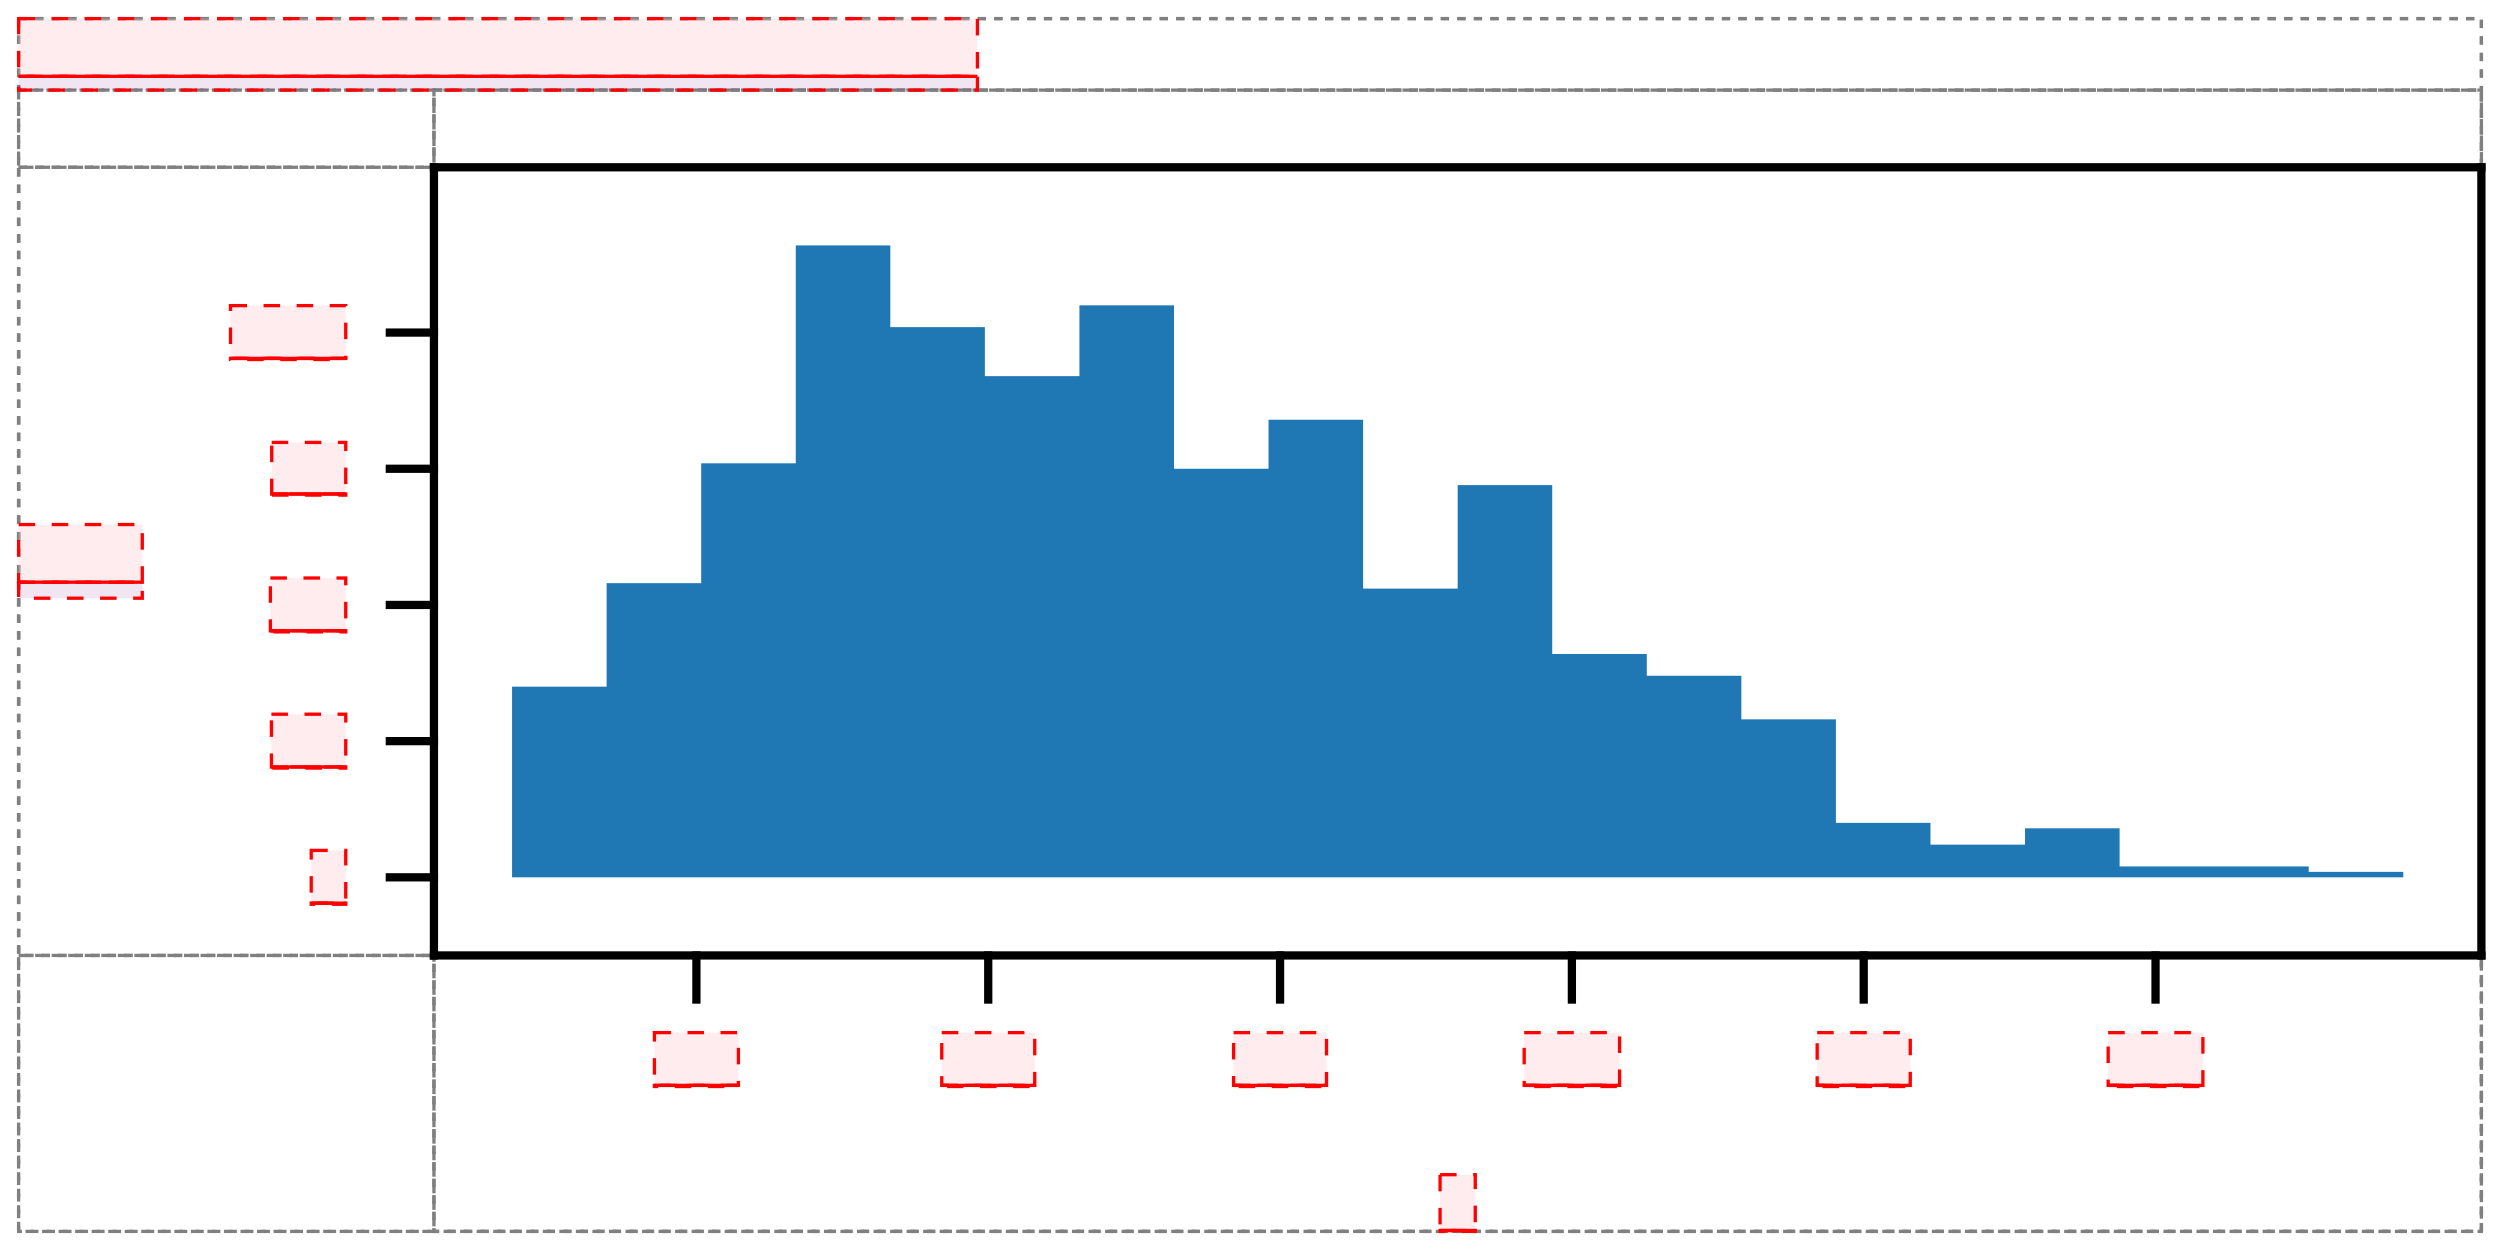
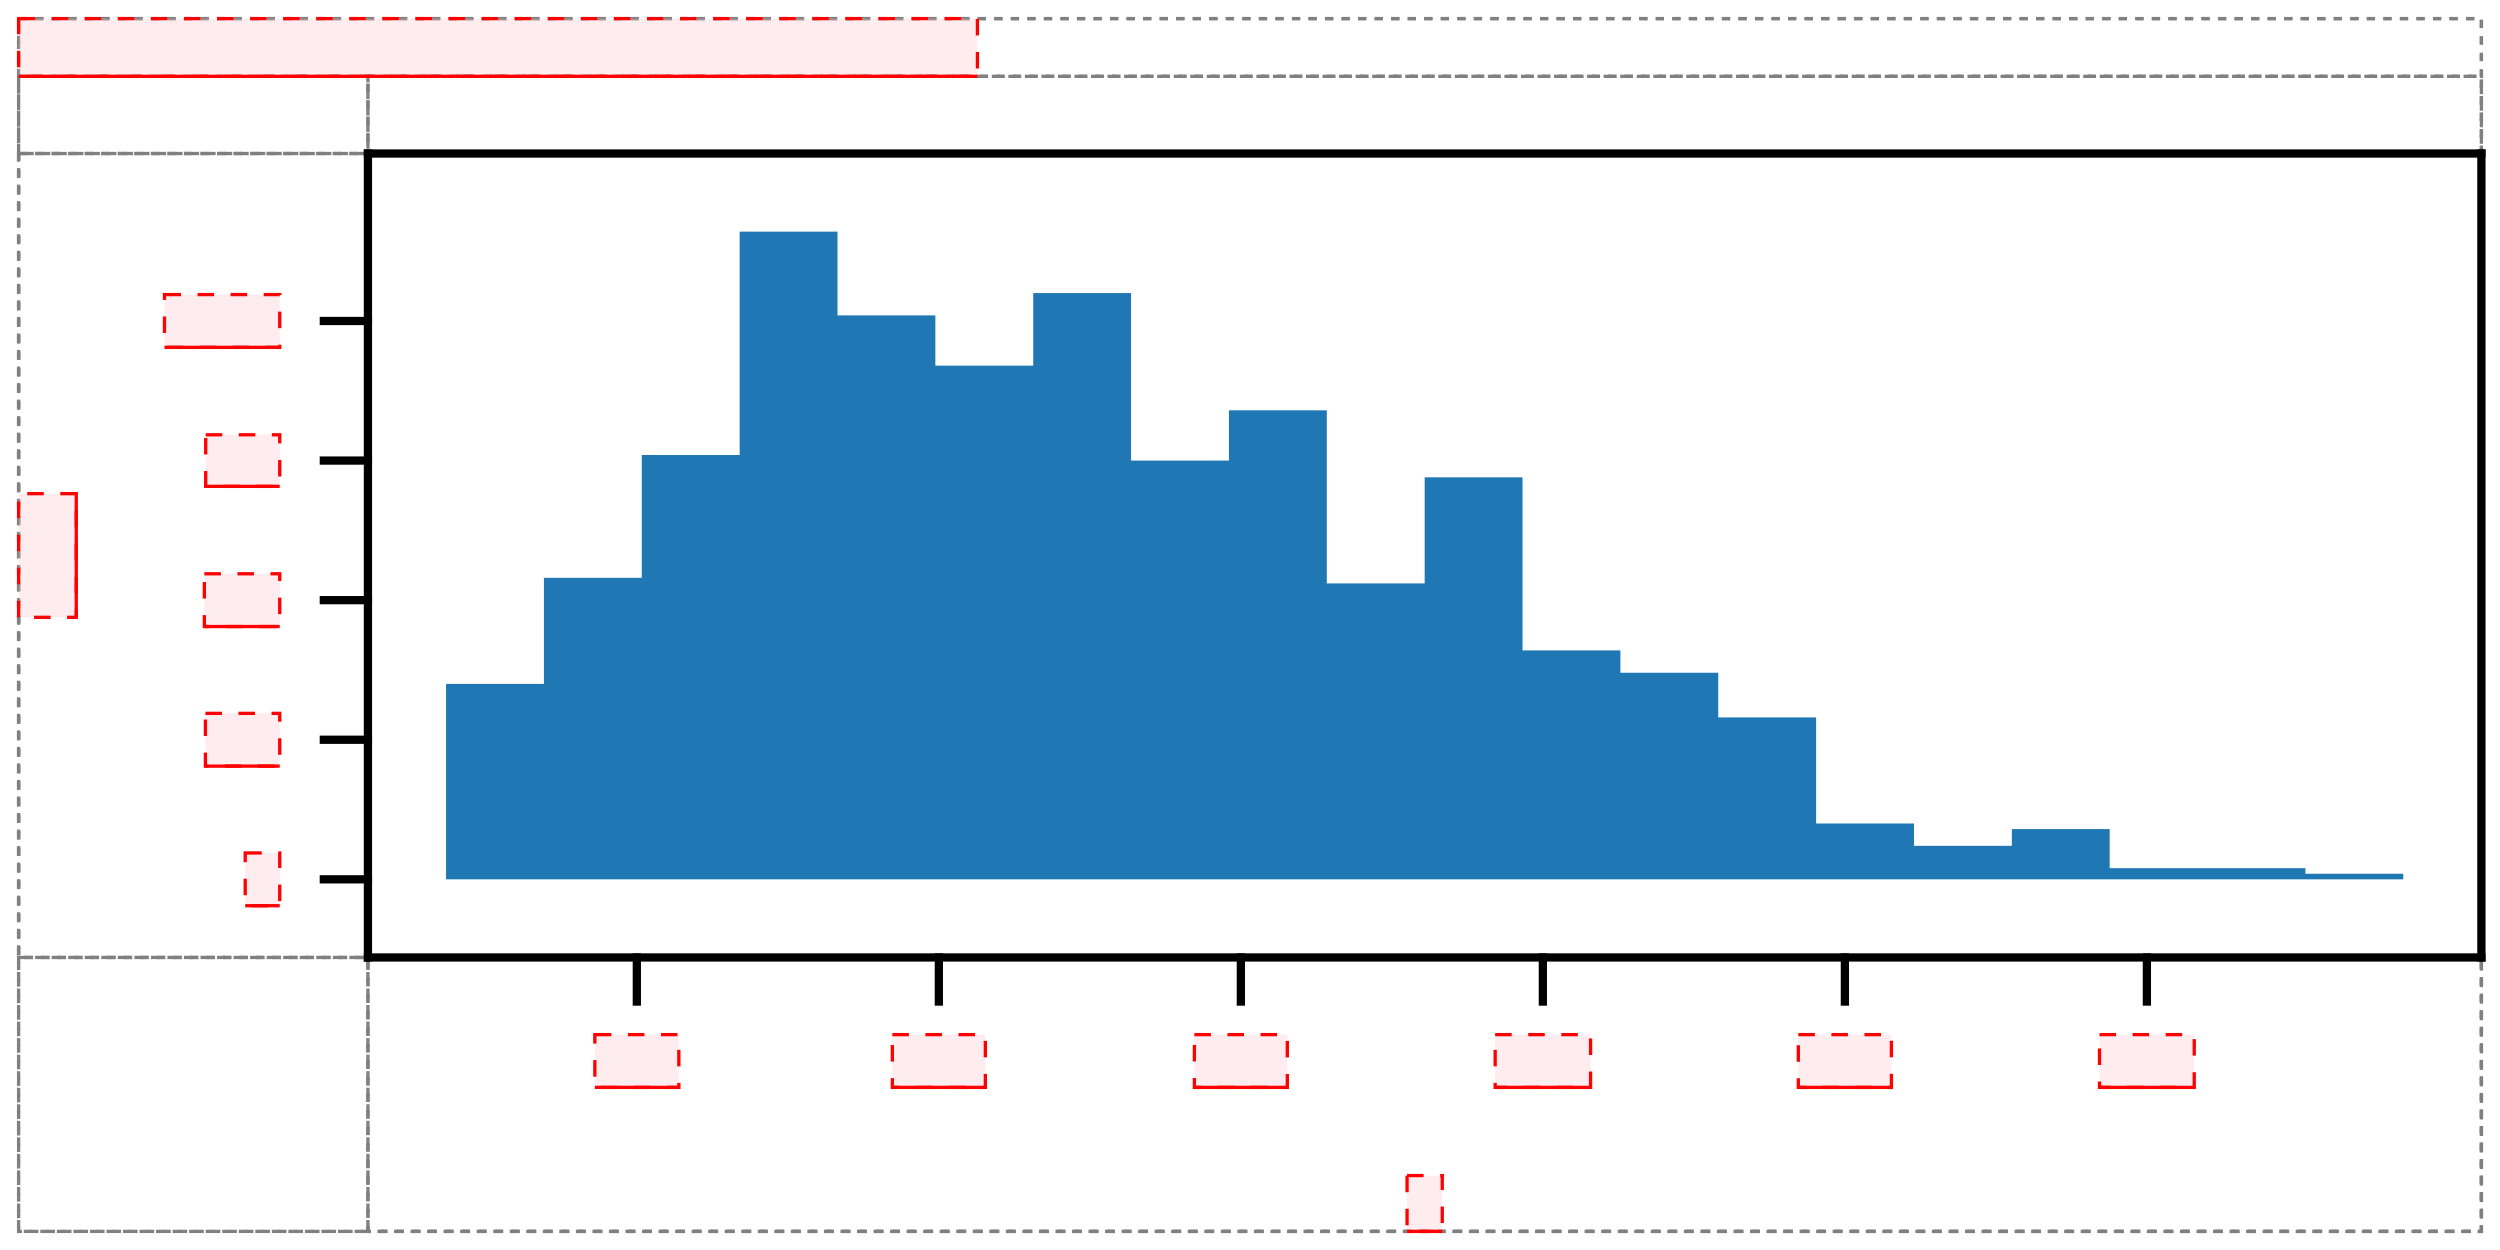
<svg xmlns="http://www.w3.org/2000/svg" width="226.77pt" height="113.385pt" viewBox="0 0 302.36 151.18">
  <rect id="0" x="2.25" y="2.25" width="297.86" height="146.68" stroke="rgba(128, 128, 128, 0.996)" fill="rgba(255, 255, 255, 0.0)" stroke-width="0.4" stroke-dasharray="1 1" />
-   <rect id="1" x="2.25" y="2.25" width="297.86" height="8.649" stroke="rgba(128, 128, 128, 0.996)" fill="rgba(255, 255, 255, 0.0)" stroke-width="0.4" stroke-dasharray="1 1" />
-   <rect id="2" x="52.482" y="20.232" width="247.628" height="95.324" stroke="rgba(128, 128, 128, 0.996)" fill="rgba(255, 255, 255, 0.0)" stroke-width="0.4" stroke-dasharray="1 1" />
-   <rect id="3" x="52.482" y="10.899" width="247.628" height="9.333" stroke="rgba(128, 128, 128, 0.996)" fill="rgba(255, 255, 255, 0.0)" stroke-width="0.4" stroke-dasharray="1 1" />
-   <rect id="4" x="300.11" y="10.899" width="0" height="9.333" stroke="rgba(128, 128, 128, 0.996)" fill="rgba(255, 255, 255, 0.0)" stroke-width="0.4" stroke-dasharray="1 1" />
-   <rect id="5" x="300.11" y="20.232" width="0" height="95.324" stroke="rgba(128, 128, 128, 0.996)" fill="rgba(255, 255, 255, 0.0)" stroke-width="0.4" stroke-dasharray="1 1" />
-   <rect id="6" x="300.11" y="115.556" width="0" height="33.374" stroke="rgba(128, 128, 128, 0.996)" fill="rgba(255, 255, 255, 0.0)" stroke-width="0.4" stroke-dasharray="1 1" />
-   <rect id="7" x="52.482" y="115.556" width="247.628" height="33.374" stroke="rgba(128, 128, 128, 0.996)" fill="rgba(255, 255, 255, 0.0)" stroke-width="0.4" stroke-dasharray="1 1" />
-   <rect id="8" x="2.25" y="115.556" width="50.232" height="33.374" stroke="rgba(128, 128, 128, 0.996)" fill="rgba(255, 255, 255, 0.0)" stroke-width="0.4" stroke-dasharray="1 1" />
-   <rect id="9" x="2.25" y="20.232" width="50.232" height="95.324" stroke="rgba(128, 128, 128, 0.996)" fill="rgba(255, 255, 255, 0.0)" stroke-width="0.4" stroke-dasharray="1 1" />
-   <rect id="10" x="2.25" y="10.899" width="50.232" height="9.333" stroke="rgba(128, 128, 128, 0.996)" fill="rgba(255, 255, 255, 0.0)" stroke-width="0.4" stroke-dasharray="1 1" />
-   <rect id="15" x="2.25" y="20.232" width="50.232" height="95.324" stroke="rgba(128, 128, 128, 0.996)" fill="rgba(255, 255, 255, 0.0)" stroke-width="0.4" stroke-dasharray="1 1" />
-   <rect id="27" x="52.482" y="10.899" width="247.628" height="9.333" stroke="rgba(128, 128, 128, 0.996)" fill="rgba(255, 255, 255, 0.0)" stroke-width="0.4" stroke-dasharray="1 1" />
-   <rect id="29" x="300.11" y="20.232" width="0" height="95.324" stroke="rgba(128, 128, 128, 0.996)" fill="rgba(255, 255, 255, 0.0)" stroke-width="0.4" stroke-dasharray="1 1" />
-   <rect id="31" x="52.482" y="115.556" width="247.628" height="33.374" stroke="rgba(128, 128, 128, 0.996)" fill="rgba(255, 255, 255, 0.0)" stroke-width="0.4" stroke-dasharray="1 1" />
-   <path d="M 61.931 106.107L 61.931 83.048L 73.368 83.048L 73.368 70.53L 84.804 70.53L 84.804 56.035L 96.241 56.035L 96.241 29.681L 107.677 29.681L 107.677 39.564L 119.114 39.564L 119.114 45.493L 130.55 45.493L 130.55 36.928L 141.987 36.928L 141.987 56.694L 153.423 56.694L 153.423 50.764L 164.86 50.764L 164.86 71.188L 176.296 71.188L 176.296 58.67L 187.733 58.67L 187.733 79.095L 199.169 79.095L 199.169 81.73L 210.606 81.73L 210.606 87.001L 222.042 87.001L 222.042 99.519L 233.479 99.519L 233.479 102.154L 244.915 102.154L 244.915 100.178L 256.352 100.178L 256.352 104.79L 267.788 104.79L 267.788 104.79L 279.225 104.79L 279.225 105.448L 290.661 105.448L 290.661 106.107z" stroke="none" fill="rgba(31, 119, 180, 1.0)" opacity="1" stroke-width="1" stroke-linecap="square" />
+   <rect id="1" x="2.25" y="2.25" width="297.86" height="6.984" stroke="rgba(128, 128, 128, 0.996)" fill="rgba(255, 255, 255, 0.0)" stroke-width="0.4" stroke-dasharray="1 1" />
+   <rect id="2" x="44.499" y="18.567" width="255.611" height="97.232" stroke="rgba(128, 128, 128, 0.996)" fill="rgba(255, 255, 255, 0.0)" stroke-width="0.4" stroke-dasharray="1 1" />
+   <rect id="3" x="44.499" y="9.234" width="255.611" height="9.333" stroke="rgba(128, 128, 128, 0.996)" fill="rgba(255, 255, 255, 0.0)" stroke-width="0.4" stroke-dasharray="1 1" />
+   <rect id="4" x="300.11" y="9.234" width="0" height="9.333" stroke="rgba(128, 128, 128, 0.996)" fill="rgba(255, 255, 255, 0.0)" stroke-width="0.4" stroke-dasharray="1 1" />
+   <rect id="5" x="300.11" y="18.567" width="0" height="97.232" stroke="rgba(128, 128, 128, 0.996)" fill="rgba(255, 255, 255, 0.0)" stroke-width="0.4" stroke-dasharray="1 1" />
+   <rect id="6" x="300.11" y="115.799" width="0" height="33.131" stroke="rgba(128, 128, 128, 0.996)" fill="rgba(255, 255, 255, 0.0)" stroke-width="0.4" stroke-dasharray="1 1" />
+   <rect id="7" x="44.499" y="115.799" width="255.611" height="33.131" stroke="rgba(128, 128, 128, 0.996)" fill="rgba(255, 255, 255, 0.0)" stroke-width="0.4" stroke-dasharray="1 1" />
+   <rect id="8" x="2.25" y="115.799" width="42.249" height="33.131" stroke="rgba(128, 128, 128, 0.996)" fill="rgba(255, 255, 255, 0.0)" stroke-width="0.4" stroke-dasharray="1 1" />
+   <rect id="9" x="2.25" y="18.567" width="42.249" height="97.232" stroke="rgba(128, 128, 128, 0.996)" fill="rgba(255, 255, 255, 0.0)" stroke-width="0.4" stroke-dasharray="1 1" />
+   <rect id="10" x="2.25" y="9.234" width="42.249" height="9.333" stroke="rgba(128, 128, 128, 0.996)" fill="rgba(255, 255, 255, 0.0)" stroke-width="0.4" stroke-dasharray="1 1" />
+   <rect id="15" x="2.25" y="18.567" width="42.249" height="97.232" stroke="rgba(128, 128, 128, 0.996)" fill="rgba(255, 255, 255, 0.0)" stroke-width="0.4" stroke-dasharray="1 1" />
+   <rect id="27" x="44.499" y="9.234" width="255.611" height="9.333" stroke="rgba(128, 128, 128, 0.996)" fill="rgba(255, 255, 255, 0.0)" stroke-width="0.4" stroke-dasharray="1 1" />
+   <rect id="29" x="300.11" y="18.567" width="0" height="97.232" stroke="rgba(128, 128, 128, 0.996)" fill="rgba(255, 255, 255, 0.0)" stroke-width="0.4" stroke-dasharray="1 1" />
+   <rect id="31" x="44.499" y="115.799" width="255.611" height="33.131" stroke="rgba(128, 128, 128, 0.996)" fill="rgba(255, 255, 255, 0.0)" stroke-width="0.4" stroke-dasharray="1 1" />
+   <path d="M 53.948 106.35L 53.948 82.715L 65.784 82.715L 65.784 69.884L 77.619 69.884L 77.619 55.028L 89.455 55.028L 89.455 28.016L 101.291 28.016L 101.291 38.145L 113.126 38.145L 113.126 44.223L 124.962 44.223L 124.962 35.444L 136.798 35.444L 136.798 55.703L 148.633 55.703L 148.633 49.626L 160.469 49.626L 160.469 70.56L 172.305 70.56L 172.305 57.729L 184.14 57.729L 184.14 78.663L 195.976 78.663L 195.976 81.364L 207.812 81.364L 207.812 86.767L 219.647 86.767L 219.647 99.597L 231.483 99.597L 231.483 102.298L 243.319 102.298L 243.319 100.273L 255.154 100.273L 255.154 105L 266.99 105L 266.99 105L 278.826 105L 278.826 105.675L 290.661 105.675L 290.661 106.35z" stroke="none" fill="rgba(31, 119, 180, 1.0)" opacity="1" stroke-width="1" stroke-linecap="square" />
  <g>
    <rect x="2.25" y="2.25" width="115.965" height="6.984" stroke="rgba(255, 0, 0, 0.996)" fill="rgba(255, 192, 203, 0.301)" stroke-width="0.4" stroke-dasharray="2 2" />
-     <rect x="2.25" y="9.234" width="115.965" height="1.665" stroke="rgba(255, 0, 0, 0.996)" fill="rgba(128, 0, 128, 0.102)" stroke-width="0.4" stroke-dasharray="2 2" />
+     <rect x="2.25" y="9.234" width="115.965" height="0" stroke="rgba(255, 0, 0, 0.996)" fill="rgba(128, 0, 128, 0.102)" stroke-width="0.4" stroke-dasharray="2 2" />
    <line x1="2.25" y1="9.234" x2="118.215" y2="9.234" stroke="rgba(255, 0, 0, 0.996)" stroke-width="0.4" />
-     <text id="12" x="2.25" y="9.234" fill="black" font-family="Ubuntu" font-weight="bold" font-size="9" text-anchor="start" alignment-baseline="baseline" />
+     <text id="12" fill="black" font-family="Ubuntu" font-weight="bold" font-size="9" text-anchor="start" alignment-baseline="baseline" x="2.25" y="9.234" />
  </g>
  <g>
-     <rect x="174.168" y="142.072" width="4.257" height="6.75" stroke="rgba(255, 0, 0, 0.996)" fill="rgba(255, 192, 203, 0.301)" stroke-width="0.4" stroke-dasharray="2 2" />
-     <rect x="174.168" y="148.822" width="4.257" height="0.108" stroke="rgba(255, 0, 0, 0.996)" fill="rgba(128, 0, 128, 0.102)" stroke-width="0.4" stroke-dasharray="2 2" />
-     <line x1="174.168" y1="148.822" x2="178.425" y2="148.822" stroke="rgba(255, 0, 0, 0.996)" stroke-width="0.4" />
-     <text id="13" x="174.168" y="148.822" fill="black" font-family="Ubuntu" font-weight="bold" font-size="9" text-anchor="start" alignment-baseline="baseline" />
+     <rect x="170.176" y="142.18" width="4.257" height="6.75" stroke="rgba(255, 0, 0, 0.996)" fill="rgba(255, 192, 203, 0.301)" stroke-width="0.4" stroke-dasharray="2 2" />
+     <rect x="170.176" y="148.93" width="4.257" height="0" stroke="rgba(255, 0, 0, 0.996)" fill="rgba(128, 0, 128, 0.102)" stroke-width="0.4" stroke-dasharray="2 2" />
+     <line x1="170.176" y1="148.93" x2="174.433" y2="148.93" stroke="rgba(255, 0, 0, 0.996)" stroke-width="0.4" />
+     <text id="13" fill="black" font-family="Ubuntu" font-weight="bold" font-size="9" text-anchor="start" alignment-baseline="baseline" x="170.176" y="148.93" />
  </g>
  <g>
-     <rect x="2.25" y="63.439" width="14.958" height="6.975" stroke="rgba(255, 0, 0, 0.996)" fill="rgba(255, 192, 203, 0.301)" stroke-width="0.4" stroke-dasharray="2 2" />
-     <rect x="2.25" y="70.414" width="14.958" height="1.935" stroke="rgba(255, 0, 0, 0.996)" fill="rgba(128, 0, 128, 0.102)" stroke-width="0.4" stroke-dasharray="2 2" />
-     <line x1="2.25" y1="70.414" x2="17.208" y2="70.414" stroke="rgba(255, 0, 0, 0.996)" stroke-width="0.4" />
-     <text id="14" x="2.25" y="70.414" fill="black" font-family="Ubuntu" font-weight="bold" font-size="9" text-anchor="start" alignment-baseline="baseline" />
+     <rect x="0" y="-6.975" width="14.958" height="6.975" transform="translate(9.225, 74.66217) rotate(-90)" stroke="rgba(255, 0, 0, 0.996)" fill="rgba(255, 192, 203, 0.301)" stroke-width="0.4" stroke-dasharray="2 2" />
+     <rect x="0" y="0" width="14.958" height="0" transform="translate(9.225, 74.66217) rotate(-90)" stroke="rgba(255, 0, 0, 0.996)" fill="rgba(128, 0, 128, 0.102)" stroke-width="0.4" stroke-dasharray="2 2" />
+     <line x1="0" y1="0" x2="14.958" y2="0" transform="translate(9.225, 74.66217) rotate(-90)" stroke="rgba(255, 0, 0, 0.996)" stroke-width="0.4" />
+     <text id="14" fill="black" font-family="Ubuntu" font-weight="bold" font-size="9" text-anchor="start" alignment-baseline="baseline" x="0" y="0" transform="translate(9.225, 74.66217) rotate(-90)" />
  </g>
-   <line x1="52.482" y1="20.232" x2="52.482" y2="115.556" stroke="black" stroke-linecap="square" />
-   <line x1="47.149" y1="106.107" x2="52.482" y2="106.107" stroke="black" stroke-linecap="square" />
-   <line x1="47.149" y1="89.636" x2="52.482" y2="89.636" stroke="black" stroke-linecap="square" />
-   <line x1="47.149" y1="73.165" x2="52.482" y2="73.165" stroke="black" stroke-linecap="square" />
-   <line x1="47.149" y1="56.694" x2="52.482" y2="56.694" stroke="black" stroke-linecap="square" />
-   <line x1="47.149" y1="40.223" x2="52.482" y2="40.223" stroke="black" stroke-linecap="square" />
+   <line x1="44.499" y1="18.567" x2="44.499" y2="115.799" stroke="black" stroke-linecap="square" />
+   <line x1="39.166" y1="106.35" x2="44.499" y2="106.35" stroke="black" stroke-linecap="square" />
+   <line x1="39.166" y1="89.468" x2="44.499" y2="89.468" stroke="black" stroke-linecap="square" />
+   <line x1="39.166" y1="72.586" x2="44.499" y2="72.586" stroke="black" stroke-linecap="square" />
+   <line x1="39.166" y1="55.703" x2="44.499" y2="55.703" stroke="black" stroke-linecap="square" />
+   <line x1="39.166" y1="38.821" x2="44.499" y2="38.821" stroke="black" stroke-linecap="square" />
  <g>
-     <rect x="37.64" y="102.849" width="4.176" height="6.381" stroke="rgba(255, 0, 0, 0.996)" fill="rgba(255, 192, 203, 0.301)" stroke-width="0.4" stroke-dasharray="2 2" />
-     <rect x="37.64" y="109.23" width="4.176" height="0.135" stroke="rgba(255, 0, 0, 0.996)" fill="rgba(128, 0, 128, 0.102)" stroke-width="0.4" stroke-dasharray="2 2" />
-     <line x1="37.64" y1="109.23" x2="41.816" y2="109.23" stroke="rgba(255, 0, 0, 0.996)" stroke-width="0.4" />
-     <text id="22" x="37.64" y="109.23" fill="black" font-family="Ubuntu" font-weight="regular" font-size="9" text-anchor="start" alignment-baseline="baseline" />
+     <rect x="29.657" y="103.16" width="4.176" height="6.381" stroke="rgba(255, 0, 0, 0.996)" fill="rgba(255, 192, 203, 0.301)" stroke-width="0.4" stroke-dasharray="2 2" />
+     <rect x="29.657" y="109.541" width="4.176" height="0" stroke="rgba(255, 0, 0, 0.996)" fill="rgba(128, 0, 128, 0.102)" stroke-width="0.4" stroke-dasharray="2 2" />
+     <line x1="29.657" y1="109.541" x2="33.833" y2="109.541" stroke="rgba(255, 0, 0, 0.996)" stroke-width="0.4" />
+     <text id="22" fill="black" font-family="Ubuntu" font-weight="normal" font-size="9" text-anchor="start" alignment-baseline="baseline" x="29.657" y="109.541" />
  </g>
  <g>
-     <rect x="32.825" y="86.378" width="8.991" height="6.381" stroke="rgba(255, 0, 0, 0.996)" fill="rgba(255, 192, 203, 0.301)" stroke-width="0.4" stroke-dasharray="2 2" />
-     <rect x="32.825" y="92.759" width="8.991" height="0.135" stroke="rgba(255, 0, 0, 0.996)" fill="rgba(128, 0, 128, 0.102)" stroke-width="0.4" stroke-dasharray="2 2" />
-     <line x1="32.825" y1="92.759" x2="41.816" y2="92.759" stroke="rgba(255, 0, 0, 0.996)" stroke-width="0.4" />
-     <text id="23" x="32.825" y="92.759" fill="black" font-family="Ubuntu" font-weight="regular" font-size="9" text-anchor="start" alignment-baseline="baseline" />
+     <rect x="24.842" y="86.277" width="8.991" height="6.381" stroke="rgba(255, 0, 0, 0.996)" fill="rgba(255, 192, 203, 0.301)" stroke-width="0.4" stroke-dasharray="2 2" />
+     <rect x="24.842" y="92.658" width="8.991" height="0" stroke="rgba(255, 0, 0, 0.996)" fill="rgba(128, 0, 128, 0.102)" stroke-width="0.4" stroke-dasharray="2 2" />
+     <line x1="24.842" y1="92.658" x2="33.833" y2="92.658" stroke="rgba(255, 0, 0, 0.996)" stroke-width="0.4" />
+     <text id="23" fill="black" font-family="Ubuntu" font-weight="normal" font-size="9" text-anchor="start" alignment-baseline="baseline" x="24.842" y="92.658" />
  </g>
  <g>
-     <rect x="32.699" y="69.907" width="9.117" height="6.381" stroke="rgba(255, 0, 0, 0.996)" fill="rgba(255, 192, 203, 0.301)" stroke-width="0.4" stroke-dasharray="2 2" />
-     <rect x="32.699" y="76.288" width="9.117" height="0.135" stroke="rgba(255, 0, 0, 0.996)" fill="rgba(128, 0, 128, 0.102)" stroke-width="0.4" stroke-dasharray="2 2" />
-     <line x1="32.699" y1="76.288" x2="41.816" y2="76.288" stroke="rgba(255, 0, 0, 0.996)" stroke-width="0.4" />
-     <text id="24" x="32.699" y="76.288" fill="black" font-family="Ubuntu" font-weight="regular" font-size="9" text-anchor="start" alignment-baseline="baseline" />
+     <rect x="24.716" y="69.395" width="9.117" height="6.381" stroke="rgba(255, 0, 0, 0.996)" fill="rgba(255, 192, 203, 0.301)" stroke-width="0.4" stroke-dasharray="2 2" />
+     <rect x="24.716" y="75.776" width="9.117" height="0" stroke="rgba(255, 0, 0, 0.996)" fill="rgba(128, 0, 128, 0.102)" stroke-width="0.4" stroke-dasharray="2 2" />
+     <line x1="24.716" y1="75.776" x2="33.833" y2="75.776" stroke="rgba(255, 0, 0, 0.996)" stroke-width="0.4" />
+     <text id="24" fill="black" font-family="Ubuntu" font-weight="normal" font-size="9" text-anchor="start" alignment-baseline="baseline" x="24.716" y="75.776" />
  </g>
  <g>
-     <rect x="32.861" y="53.508" width="8.955" height="6.237" stroke="rgba(255, 0, 0, 0.996)" fill="rgba(255, 192, 203, 0.301)" stroke-width="0.4" stroke-dasharray="2 2" />
-     <rect x="32.861" y="59.745" width="8.955" height="0.135" stroke="rgba(255, 0, 0, 0.996)" fill="rgba(128, 0, 128, 0.102)" stroke-width="0.4" stroke-dasharray="2 2" />
-     <line x1="32.861" y1="59.745" x2="41.816" y2="59.745" stroke="rgba(255, 0, 0, 0.996)" stroke-width="0.4" />
-     <text id="25" x="32.861" y="59.745" fill="black" font-family="Ubuntu" font-weight="regular" font-size="9" text-anchor="start" alignment-baseline="baseline" />
+     <rect x="24.878" y="52.585" width="8.955" height="6.237" stroke="rgba(255, 0, 0, 0.996)" fill="rgba(255, 192, 203, 0.301)" stroke-width="0.4" stroke-dasharray="2 2" />
+     <rect x="24.878" y="58.822" width="8.955" height="0" stroke="rgba(255, 0, 0, 0.996)" fill="rgba(128, 0, 128, 0.102)" stroke-width="0.4" stroke-dasharray="2 2" />
+     <line x1="24.878" y1="58.822" x2="33.833" y2="58.822" stroke="rgba(255, 0, 0, 0.996)" stroke-width="0.4" />
+     <text id="25" fill="black" font-family="Ubuntu" font-weight="normal" font-size="9" text-anchor="start" alignment-baseline="baseline" x="24.878" y="58.822" />
  </g>
  <g>
-     <rect x="27.875" y="36.965" width="13.941" height="6.381" stroke="rgba(255, 0, 0, 0.996)" fill="rgba(255, 192, 203, 0.301)" stroke-width="0.4" stroke-dasharray="2 2" />
-     <rect x="27.875" y="43.346" width="13.941" height="0.135" stroke="rgba(255, 0, 0, 0.996)" fill="rgba(128, 0, 128, 0.102)" stroke-width="0.4" stroke-dasharray="2 2" />
-     <line x1="27.875" y1="43.346" x2="41.816" y2="43.346" stroke="rgba(255, 0, 0, 0.996)" stroke-width="0.4" />
-     <text id="26" x="27.875" y="43.346" fill="black" font-family="Ubuntu" font-weight="regular" font-size="9" text-anchor="start" alignment-baseline="baseline" />
+     <rect x="19.892" y="35.63" width="13.941" height="6.381" stroke="rgba(255, 0, 0, 0.996)" fill="rgba(255, 192, 203, 0.301)" stroke-width="0.4" stroke-dasharray="2 2" />
+     <rect x="19.892" y="42.011" width="13.941" height="0" stroke="rgba(255, 0, 0, 0.996)" fill="rgba(128, 0, 128, 0.102)" stroke-width="0.4" stroke-dasharray="2 2" />
+     <line x1="19.892" y1="42.011" x2="33.833" y2="42.011" stroke="rgba(255, 0, 0, 0.996)" stroke-width="0.4" />
+     <text id="26" fill="black" font-family="Ubuntu" font-weight="normal" font-size="9" text-anchor="start" alignment-baseline="baseline" x="19.892" y="42.011" />
  </g>
-   <line x1="52.482" y1="20.232" x2="300.11" y2="20.232" stroke="black" stroke-linecap="square" />
-   <line x1="300.11" y1="20.232" x2="300.11" y2="115.556" stroke="black" stroke-linecap="square" />
-   <line x1="52.482" y1="115.556" x2="300.11" y2="115.556" stroke="black" stroke-linecap="square" />
-   <line x1="84.226" y1="115.556" x2="84.226" y2="120.889" stroke="black" stroke-linecap="square" />
+   <line x1="44.499" y1="18.567" x2="300.11" y2="18.567" stroke="black" stroke-linecap="square" />
+   <line x1="300.11" y1="18.567" x2="300.11" y2="115.799" stroke="black" stroke-linecap="square" />
+   <line x1="44.499" y1="115.799" x2="300.11" y2="115.799" stroke="black" stroke-linecap="square" />
+   <line x1="77.021" y1="115.799" x2="77.021" y2="121.132" stroke="black" stroke-linecap="square" />
  <g>
-     <rect x="79.146" y="124.889" width="10.161" height="6.381" stroke="rgba(255, 0, 0, 0.996)" fill="rgba(255, 192, 203, 0.301)" stroke-width="0.4" stroke-dasharray="2 2" />
-     <rect x="79.146" y="131.27" width="10.161" height="0.135" stroke="rgba(255, 0, 0, 0.996)" fill="rgba(128, 0, 128, 0.102)" stroke-width="0.4" stroke-dasharray="2 2" />
-     <line x1="79.146" y1="131.27" x2="89.307" y2="131.27" stroke="rgba(255, 0, 0, 0.996)" stroke-width="0.4" />
-     <text id="34" x="79.146" y="131.27" fill="black" font-family="Ubuntu" font-weight="regular" font-size="9" text-anchor="start" alignment-baseline="baseline" />
+     <rect x="71.941" y="125.132" width="10.161" height="6.381" stroke="rgba(255, 0, 0, 0.996)" fill="rgba(255, 192, 203, 0.301)" stroke-width="0.4" stroke-dasharray="2 2" />
+     <rect x="71.941" y="131.513" width="10.161" height="0" stroke="rgba(255, 0, 0, 0.996)" fill="rgba(128, 0, 128, 0.102)" stroke-width="0.4" stroke-dasharray="2 2" />
+     <line x1="71.941" y1="131.513" x2="82.102" y2="131.513" stroke="rgba(255, 0, 0, 0.996)" stroke-width="0.4" />
+     <text id="34" fill="black" font-family="Ubuntu" font-weight="normal" font-size="9" text-anchor="start" alignment-baseline="baseline" x="71.941" y="131.513" />
  </g>
-   <line x1="119.521" y1="115.556" x2="119.521" y2="120.889" stroke="black" stroke-linecap="square" />
+   <line x1="113.548" y1="115.799" x2="113.548" y2="121.132" stroke="black" stroke-linecap="square" />
  <g>
-     <rect x="113.896" y="124.889" width="11.25" height="6.381" stroke="rgba(255, 0, 0, 0.996)" fill="rgba(255, 192, 203, 0.301)" stroke-width="0.4" stroke-dasharray="2 2" />
-     <rect x="113.896" y="131.27" width="11.25" height="0.135" stroke="rgba(255, 0, 0, 0.996)" fill="rgba(128, 0, 128, 0.102)" stroke-width="0.4" stroke-dasharray="2 2" />
-     <line x1="113.896" y1="131.27" x2="125.146" y2="131.27" stroke="rgba(255, 0, 0, 0.996)" stroke-width="0.4" />
-     <text id="36" x="113.896" y="131.27" fill="black" font-family="Ubuntu" font-weight="regular" font-size="9" text-anchor="start" alignment-baseline="baseline" />
+     <rect x="107.923" y="125.132" width="11.25" height="6.381" stroke="rgba(255, 0, 0, 0.996)" fill="rgba(255, 192, 203, 0.301)" stroke-width="0.4" stroke-dasharray="2 2" />
+     <rect x="107.923" y="131.513" width="11.25" height="0" stroke="rgba(255, 0, 0, 0.996)" fill="rgba(128, 0, 128, 0.102)" stroke-width="0.4" stroke-dasharray="2 2" />
+     <line x1="107.923" y1="131.513" x2="119.173" y2="131.513" stroke="rgba(255, 0, 0, 0.996)" stroke-width="0.4" />
+     <text id="36" fill="black" font-family="Ubuntu" font-weight="normal" font-size="9" text-anchor="start" alignment-baseline="baseline" x="107.923" y="131.513" />
  </g>
-   <line x1="154.815" y1="115.556" x2="154.815" y2="120.889" stroke="black" stroke-linecap="square" />
+   <line x1="150.074" y1="115.799" x2="150.074" y2="121.132" stroke="black" stroke-linecap="square" />
  <g>
-     <rect x="149.195" y="124.889" width="11.241" height="6.381" stroke="rgba(255, 0, 0, 0.996)" fill="rgba(255, 192, 203, 0.301)" stroke-width="0.4" stroke-dasharray="2 2" />
-     <rect x="149.195" y="131.27" width="11.241" height="0.135" stroke="rgba(255, 0, 0, 0.996)" fill="rgba(128, 0, 128, 0.102)" stroke-width="0.4" stroke-dasharray="2 2" />
-     <line x1="149.195" y1="131.27" x2="160.436" y2="131.27" stroke="rgba(255, 0, 0, 0.996)" stroke-width="0.4" />
-     <text id="38" x="149.195" y="131.27" fill="black" font-family="Ubuntu" font-weight="regular" font-size="9" text-anchor="start" alignment-baseline="baseline" />
+     <rect x="144.453" y="125.132" width="11.241" height="6.381" stroke="rgba(255, 0, 0, 0.996)" fill="rgba(255, 192, 203, 0.301)" stroke-width="0.4" stroke-dasharray="2 2" />
+     <rect x="144.453" y="131.513" width="11.241" height="0" stroke="rgba(255, 0, 0, 0.996)" fill="rgba(128, 0, 128, 0.102)" stroke-width="0.4" stroke-dasharray="2 2" />
+     <line x1="144.453" y1="131.513" x2="155.694" y2="131.513" stroke="rgba(255, 0, 0, 0.996)" stroke-width="0.4" />
+     <text id="38" fill="black" font-family="Ubuntu" font-weight="normal" font-size="9" text-anchor="start" alignment-baseline="baseline" x="144.453" y="131.513" />
  </g>
-   <line x1="190.11" y1="115.556" x2="190.11" y2="120.889" stroke="black" stroke-linecap="square" />
+   <line x1="186.6" y1="115.799" x2="186.6" y2="121.132" stroke="black" stroke-linecap="square" />
  <g>
-     <rect x="184.341" y="124.889" width="11.538" height="6.381" stroke="rgba(255, 0, 0, 0.996)" fill="rgba(255, 192, 203, 0.301)" stroke-width="0.4" stroke-dasharray="2 2" />
-     <rect x="184.341" y="131.27" width="11.538" height="0.135" stroke="rgba(255, 0, 0, 0.996)" fill="rgba(128, 0, 128, 0.102)" stroke-width="0.4" stroke-dasharray="2 2" />
-     <line x1="184.341" y1="131.27" x2="195.879" y2="131.27" stroke="rgba(255, 0, 0, 0.996)" stroke-width="0.4" />
-     <text id="40" x="184.341" y="131.27" fill="black" font-family="Ubuntu" font-weight="regular" font-size="9" text-anchor="start" alignment-baseline="baseline" />
+     <rect x="180.831" y="125.132" width="11.538" height="6.381" stroke="rgba(255, 0, 0, 0.996)" fill="rgba(255, 192, 203, 0.301)" stroke-width="0.4" stroke-dasharray="2 2" />
+     <rect x="180.831" y="131.513" width="11.538" height="0" stroke="rgba(255, 0, 0, 0.996)" fill="rgba(128, 0, 128, 0.102)" stroke-width="0.4" stroke-dasharray="2 2" />
+     <line x1="180.831" y1="131.513" x2="192.369" y2="131.513" stroke="rgba(255, 0, 0, 0.996)" stroke-width="0.4" />
+     <text id="40" fill="black" font-family="Ubuntu" font-weight="normal" font-size="9" text-anchor="start" alignment-baseline="baseline" x="180.831" y="131.513" />
  </g>
-   <line x1="225.404" y1="115.556" x2="225.404" y2="120.889" stroke="black" stroke-linecap="square" />
+   <line x1="223.127" y1="115.799" x2="223.127" y2="121.132" stroke="black" stroke-linecap="square" />
  <g>
-     <rect x="219.775" y="124.889" width="11.259" height="6.381" stroke="rgba(255, 0, 0, 0.996)" fill="rgba(255, 192, 203, 0.301)" stroke-width="0.4" stroke-dasharray="2 2" />
-     <rect x="219.775" y="131.27" width="11.259" height="0.135" stroke="rgba(255, 0, 0, 0.996)" fill="rgba(128, 0, 128, 0.102)" stroke-width="0.4" stroke-dasharray="2 2" />
-     <line x1="219.775" y1="131.27" x2="231.034" y2="131.27" stroke="rgba(255, 0, 0, 0.996)" stroke-width="0.4" />
-     <text id="42" x="219.775" y="131.27" fill="black" font-family="Ubuntu" font-weight="regular" font-size="9" text-anchor="start" alignment-baseline="baseline" />
+     <rect x="217.497" y="125.132" width="11.259" height="6.381" stroke="rgba(255, 0, 0, 0.996)" fill="rgba(255, 192, 203, 0.301)" stroke-width="0.4" stroke-dasharray="2 2" />
+     <rect x="217.497" y="131.513" width="11.259" height="0" stroke="rgba(255, 0, 0, 0.996)" fill="rgba(128, 0, 128, 0.102)" stroke-width="0.4" stroke-dasharray="2 2" />
+     <line x1="217.497" y1="131.513" x2="228.756" y2="131.513" stroke="rgba(255, 0, 0, 0.996)" stroke-width="0.4" />
+     <text id="42" fill="black" font-family="Ubuntu" font-weight="normal" font-size="9" text-anchor="start" alignment-baseline="baseline" x="217.497" y="131.513" />
  </g>
-   <line x1="260.699" y1="115.556" x2="260.699" y2="120.889" stroke="black" stroke-linecap="square" />
+   <line x1="259.653" y1="115.799" x2="259.653" y2="121.132" stroke="black" stroke-linecap="square" />
  <g>
-     <rect x="254.97" y="124.889" width="11.457" height="6.381" stroke="rgba(255, 0, 0, 0.996)" fill="rgba(255, 192, 203, 0.301)" stroke-width="0.4" stroke-dasharray="2 2" />
-     <rect x="254.97" y="131.27" width="11.457" height="0.135" stroke="rgba(255, 0, 0, 0.996)" fill="rgba(128, 0, 128, 0.102)" stroke-width="0.4" stroke-dasharray="2 2" />
-     <line x1="254.97" y1="131.27" x2="266.427" y2="131.27" stroke="rgba(255, 0, 0, 0.996)" stroke-width="0.4" />
-     <text id="44" x="254.97" y="131.27" fill="black" font-family="Ubuntu" font-weight="regular" font-size="9" text-anchor="start" alignment-baseline="baseline" />
+     <rect x="253.924" y="125.132" width="11.457" height="6.381" stroke="rgba(255, 0, 0, 0.996)" fill="rgba(255, 192, 203, 0.301)" stroke-width="0.4" stroke-dasharray="2 2" />
+     <rect x="253.924" y="131.513" width="11.457" height="0" stroke="rgba(255, 0, 0, 0.996)" fill="rgba(128, 0, 128, 0.102)" stroke-width="0.4" stroke-dasharray="2 2" />
+     <line x1="253.924" y1="131.513" x2="265.381" y2="131.513" stroke="rgba(255, 0, 0, 0.996)" stroke-width="0.4" />
+     <text id="44" fill="black" font-family="Ubuntu" font-weight="normal" font-size="9" text-anchor="start" alignment-baseline="baseline" x="253.924" y="131.513" />
  </g>
</svg>
